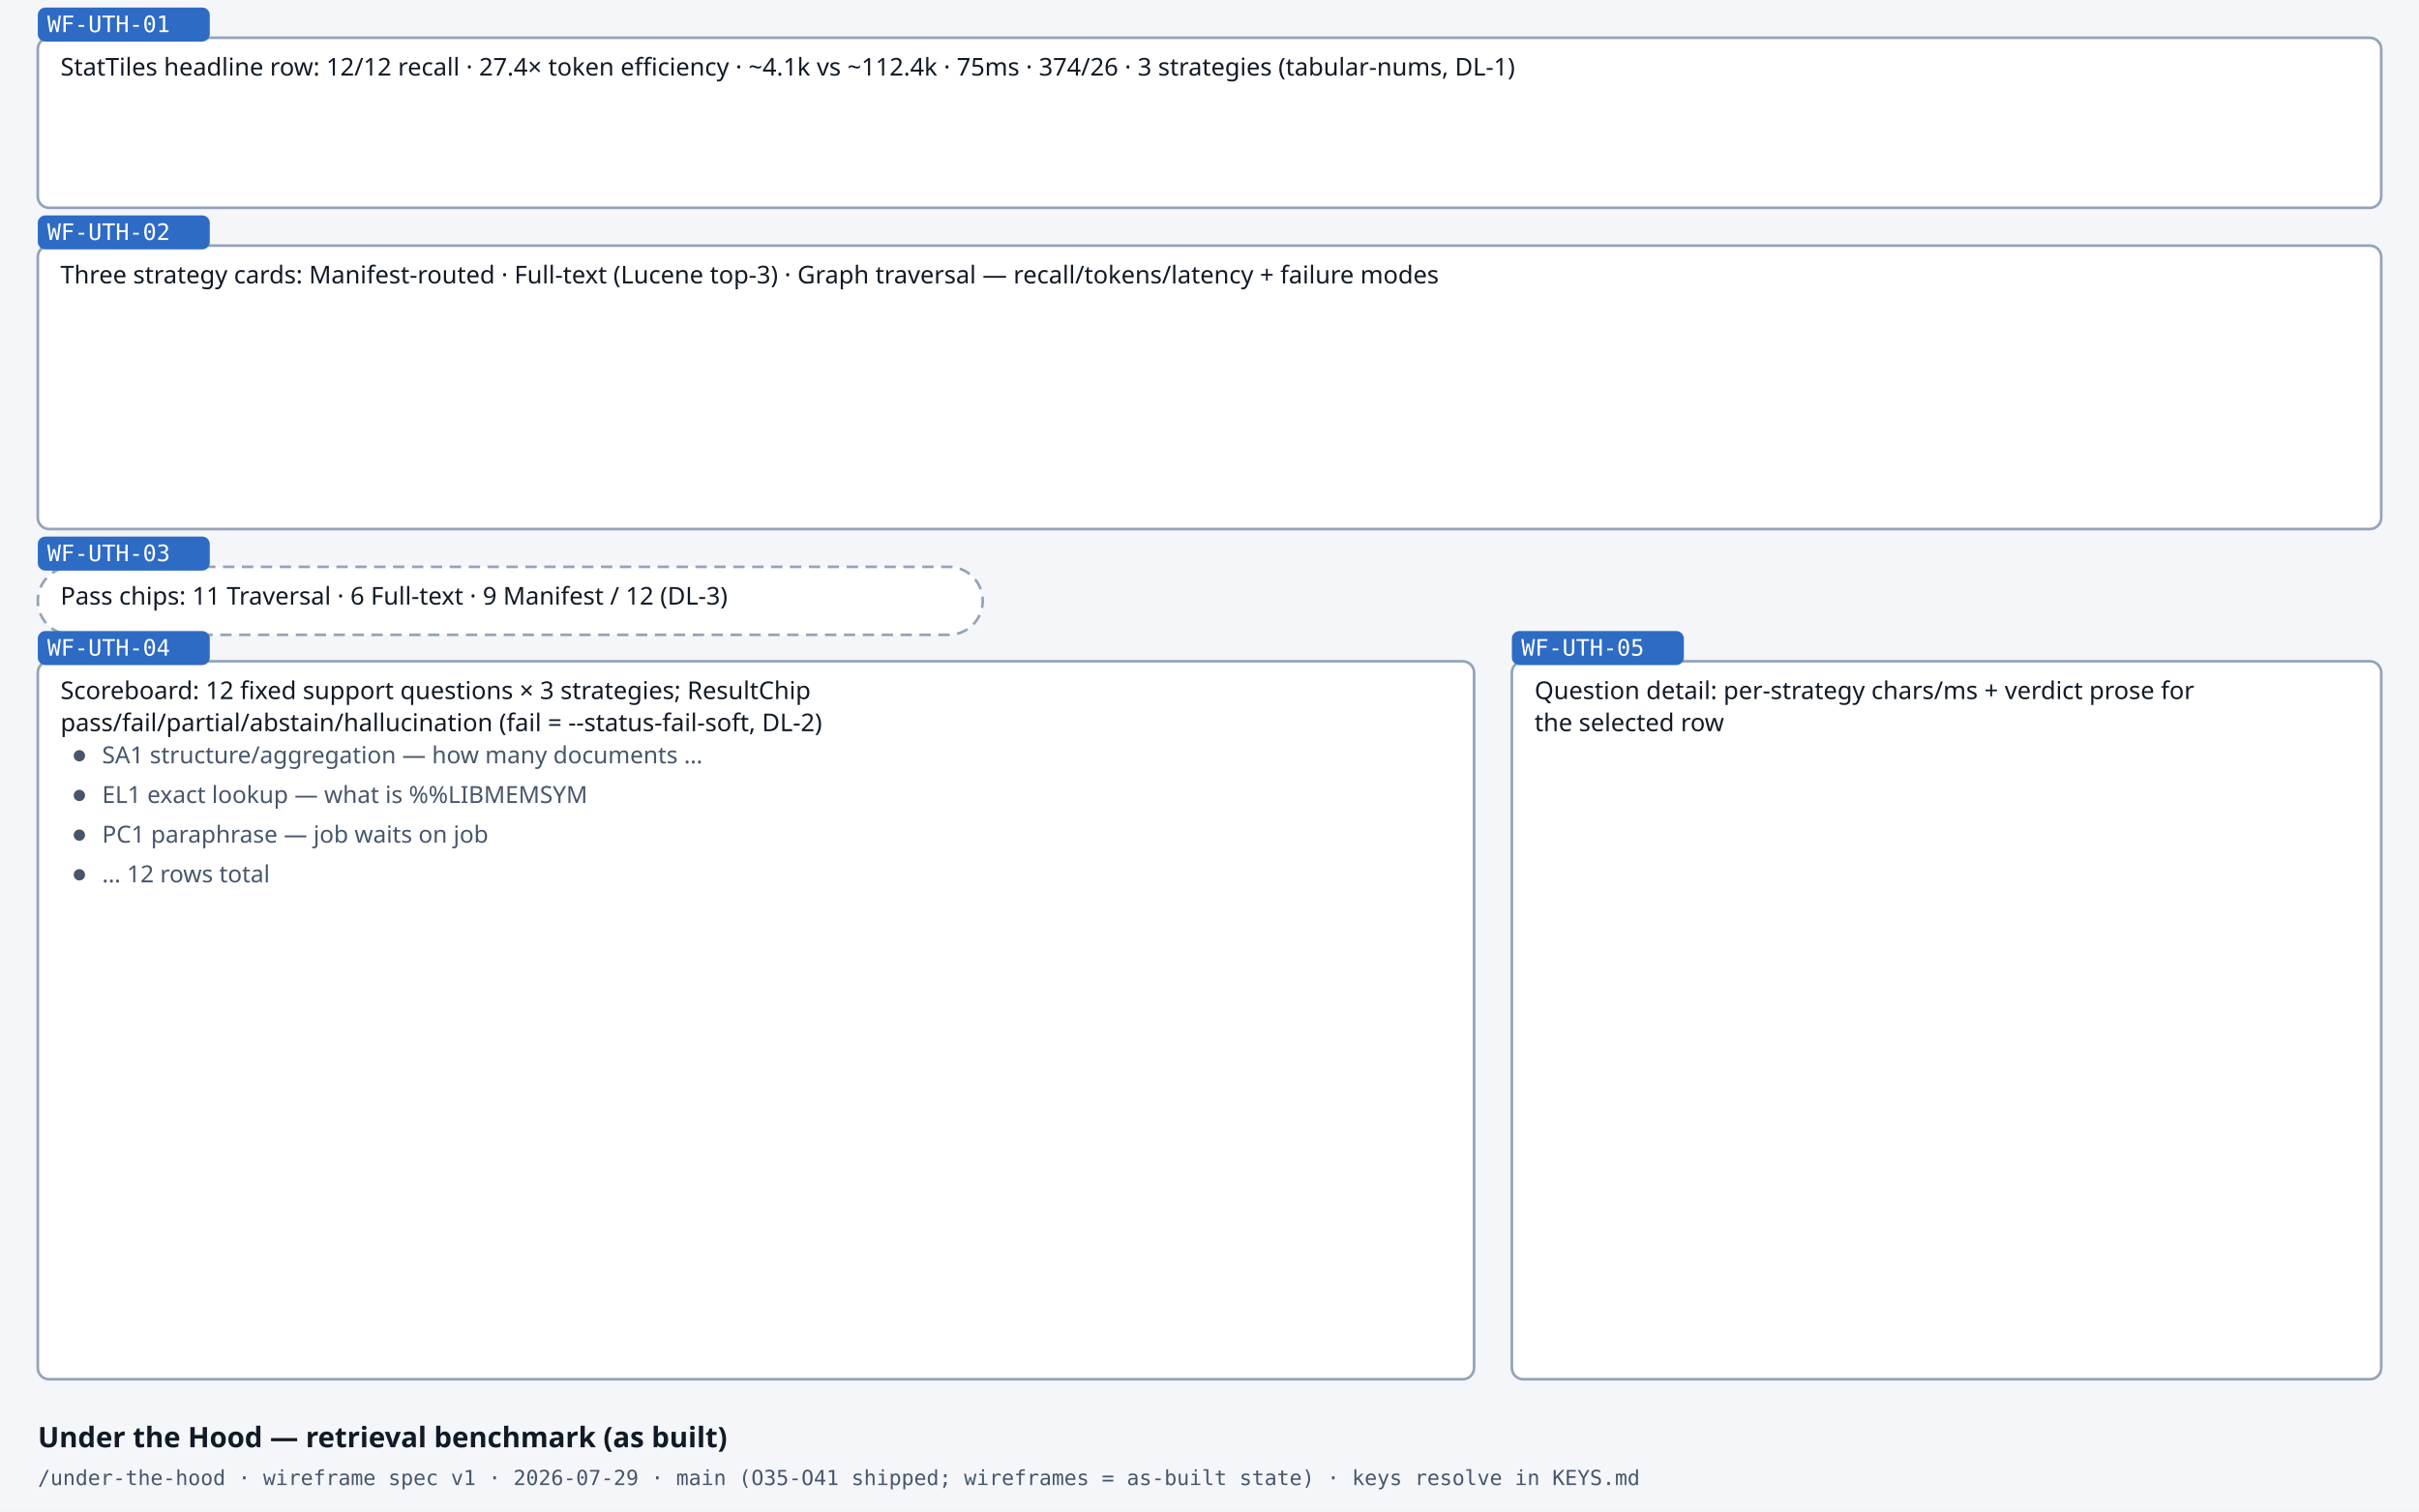
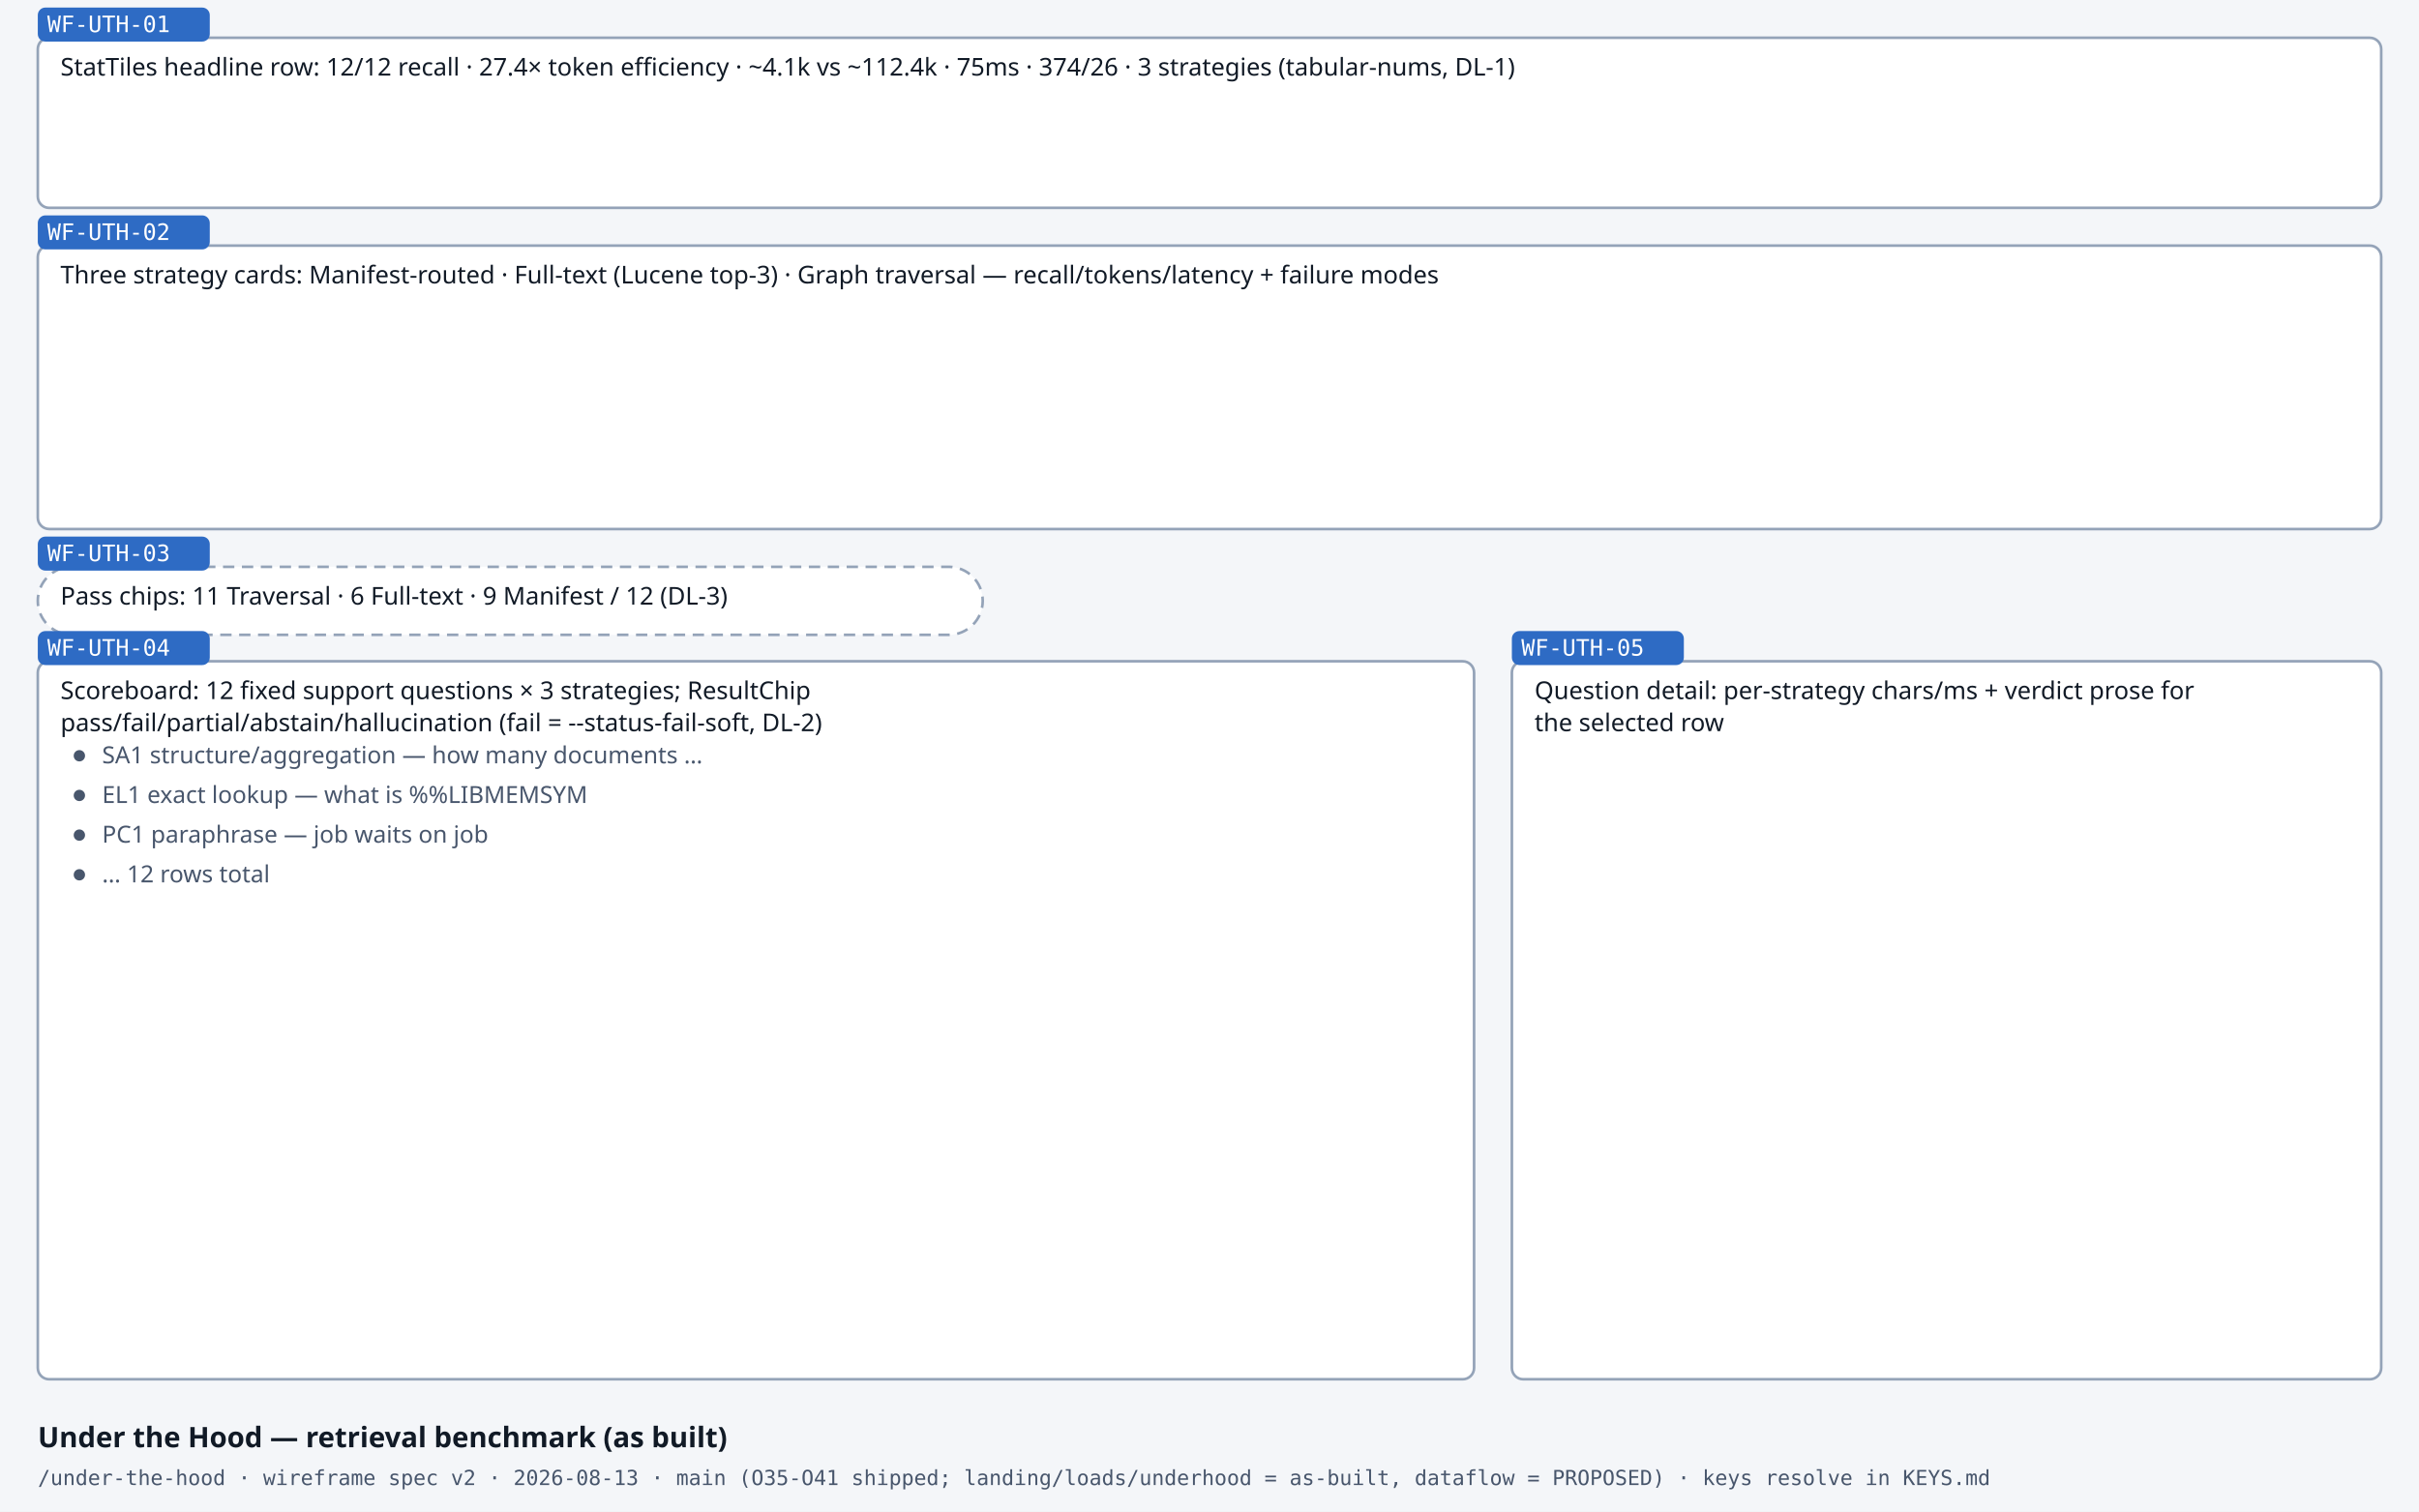
<svg xmlns="http://www.w3.org/2000/svg" viewBox="0 0 1280 800" font-family="sans-serif">
  <rect width="1280" height="800" fill="#f4f6f9" />
  <text x="20" y="766" font-size="15" font-weight="bold" fill="#111a26">Under the Hood — retrieval benchmark (as built)</text>
-   <text x="20" y="786" font-family="monospace" font-size="11" fill="#48566c">/under-the-hood · wireframe spec v1 · 2026-07-29 · main (O35-O41 shipped; wireframes = as-built state) · keys resolve in KEYS.md</text>
+   <text x="20" y="786" font-family="monospace" font-size="11" fill="#48566c">/under-the-hood · wireframe spec v2 · 2026-08-13 · main (O35-O41 shipped; landing/loads/underhood = as-built, dataflow = PROPOSED) · keys resolve in KEYS.md</text>
  <rect x="20" y="20" width="1240" height="90" rx="6" fill="#ffffff" stroke="#94a3b8" stroke-width="1.4" />
  <rect x="20" y="4" width="91" height="18" rx="4" fill="#2e6bc4" />
  <text x="25" y="17" font-family="monospace" font-size="12" fill="#ffffff">WF-UTH-01</text>
  <text x="32" y="40" font-family="sans-serif" font-size="13" fill="#111a26">StatTiles headline row: 12/12 recall · 27.4× token efficiency · ~4.1k vs ~112.4k · 75ms · 374/26 · 3 strategies (tabular-nums, DL-1)</text>
  <rect x="20" y="130" width="1240" height="150" rx="6" fill="#ffffff" stroke="#94a3b8" stroke-width="1.4" />
  <rect x="20" y="114" width="91" height="18" rx="4" fill="#2e6bc4" />
  <text x="25" y="127" font-family="monospace" font-size="12" fill="#ffffff">WF-UTH-02</text>
  <text x="32" y="150" font-family="sans-serif" font-size="13" fill="#111a26">Three strategy cards: Manifest-routed · Full-text (Lucene top-3) · Graph traversal — recall/tokens/latency + failure modes</text>
  <rect x="20" y="300" width="500" height="36" rx="18" fill="#ffffff" stroke="#94a3b8" stroke-width="1.4" stroke-dasharray="6 4" />
  <rect x="20" y="284" width="91" height="18" rx="4" fill="#2e6bc4" />
  <text x="25" y="297" font-family="monospace" font-size="12" fill="#ffffff">WF-UTH-03</text>
  <text x="32" y="320" font-family="sans-serif" font-size="13" fill="#111a26">Pass chips: 11 Traversal · 6 Full-text · 9 Manifest / 12 (DL-3)</text>
  <rect x="20" y="350" width="760" height="380" rx="6" fill="#ffffff" stroke="#94a3b8" stroke-width="1.4" />
  <rect x="20" y="334" width="91" height="18" rx="4" fill="#2e6bc4" />
  <text x="25" y="347" font-family="monospace" font-size="12" fill="#ffffff">WF-UTH-04</text>
  <text x="32" y="370" font-family="sans-serif" font-size="13" fill="#111a26">Scoreboard: 12 fixed support questions × 3 strategies; ResultChip</text>
  <text x="32" y="387" font-family="sans-serif" font-size="13" fill="#111a26">pass/fail/partial/abstain/hallucination (fail = --status-fail-soft, DL-2)</text>
  <circle cx="42" cy="400" r="3" fill="#48566c" />
  <text x="54" y="404" font-family="sans-serif" font-size="12.5" fill="#48566c">SA1 structure/aggregation — how many documents …</text>
  <circle cx="42" cy="421" r="3" fill="#48566c" />
  <text x="54" y="425" font-family="sans-serif" font-size="12.5" fill="#48566c">EL1 exact lookup — what is %%LIBMEMSYM</text>
  <circle cx="42" cy="442" r="3" fill="#48566c" />
  <text x="54" y="446" font-family="sans-serif" font-size="12.5" fill="#48566c">PC1 paraphrase — job waits on job</text>
  <circle cx="42" cy="463" r="3" fill="#48566c" />
  <text x="54" y="467" font-family="sans-serif" font-size="12.5" fill="#48566c">… 12 rows total</text>
  <rect x="800" y="350" width="460" height="380" rx="6" fill="#ffffff" stroke="#94a3b8" stroke-width="1.4" />
  <rect x="800" y="334" width="91" height="18" rx="4" fill="#2e6bc4" />
  <text x="805" y="347" font-family="monospace" font-size="12" fill="#ffffff">WF-UTH-05</text>
  <text x="812" y="370" font-family="sans-serif" font-size="13" fill="#111a26">Question detail: per-strategy chars/ms + verdict prose for</text>
  <text x="812" y="387" font-family="sans-serif" font-size="13" fill="#111a26">the selected row</text>
</svg>
